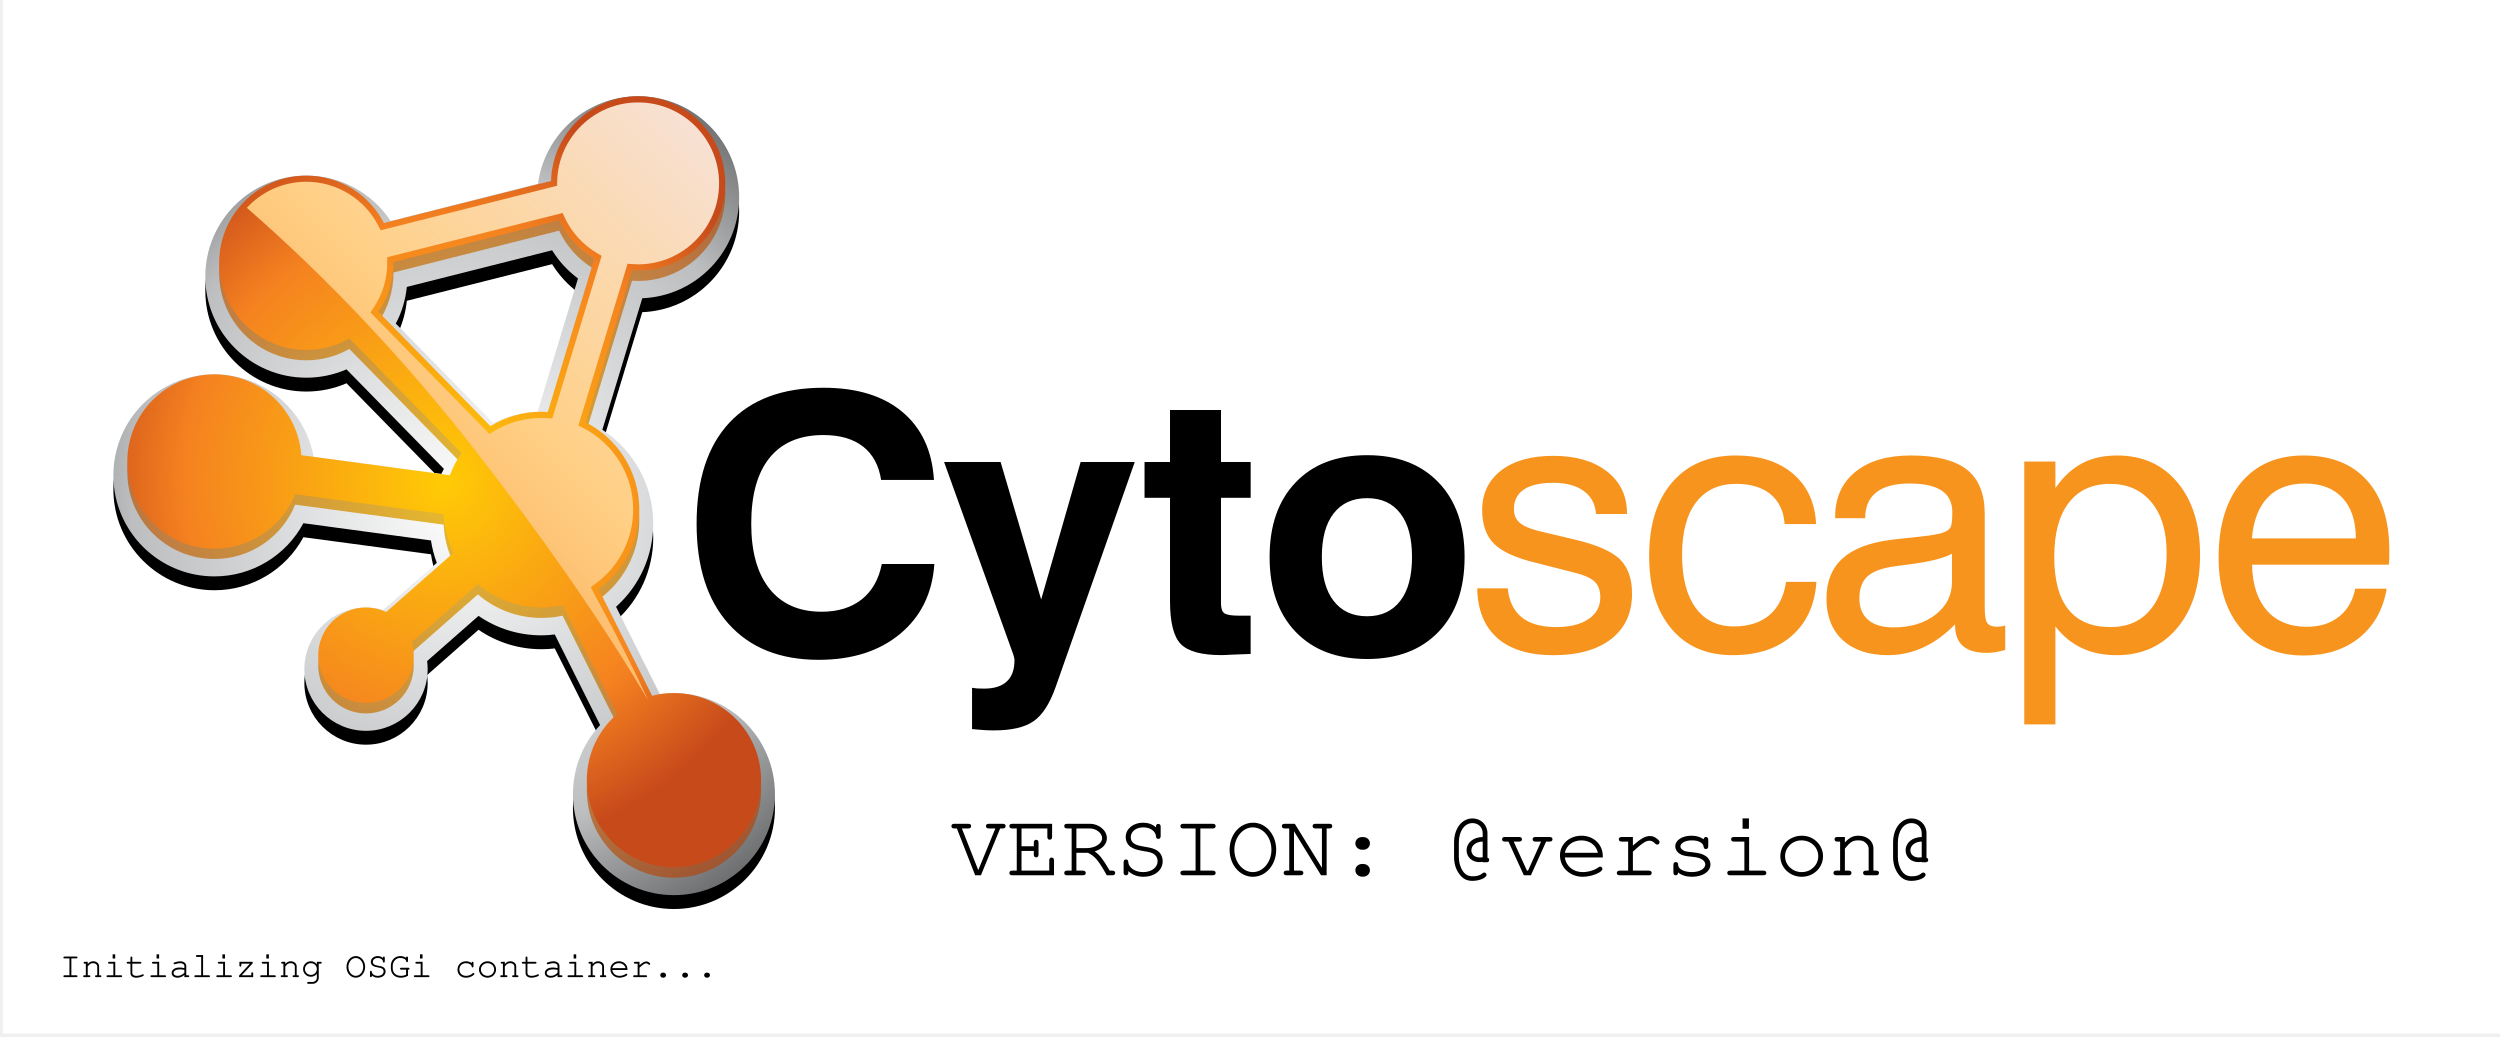
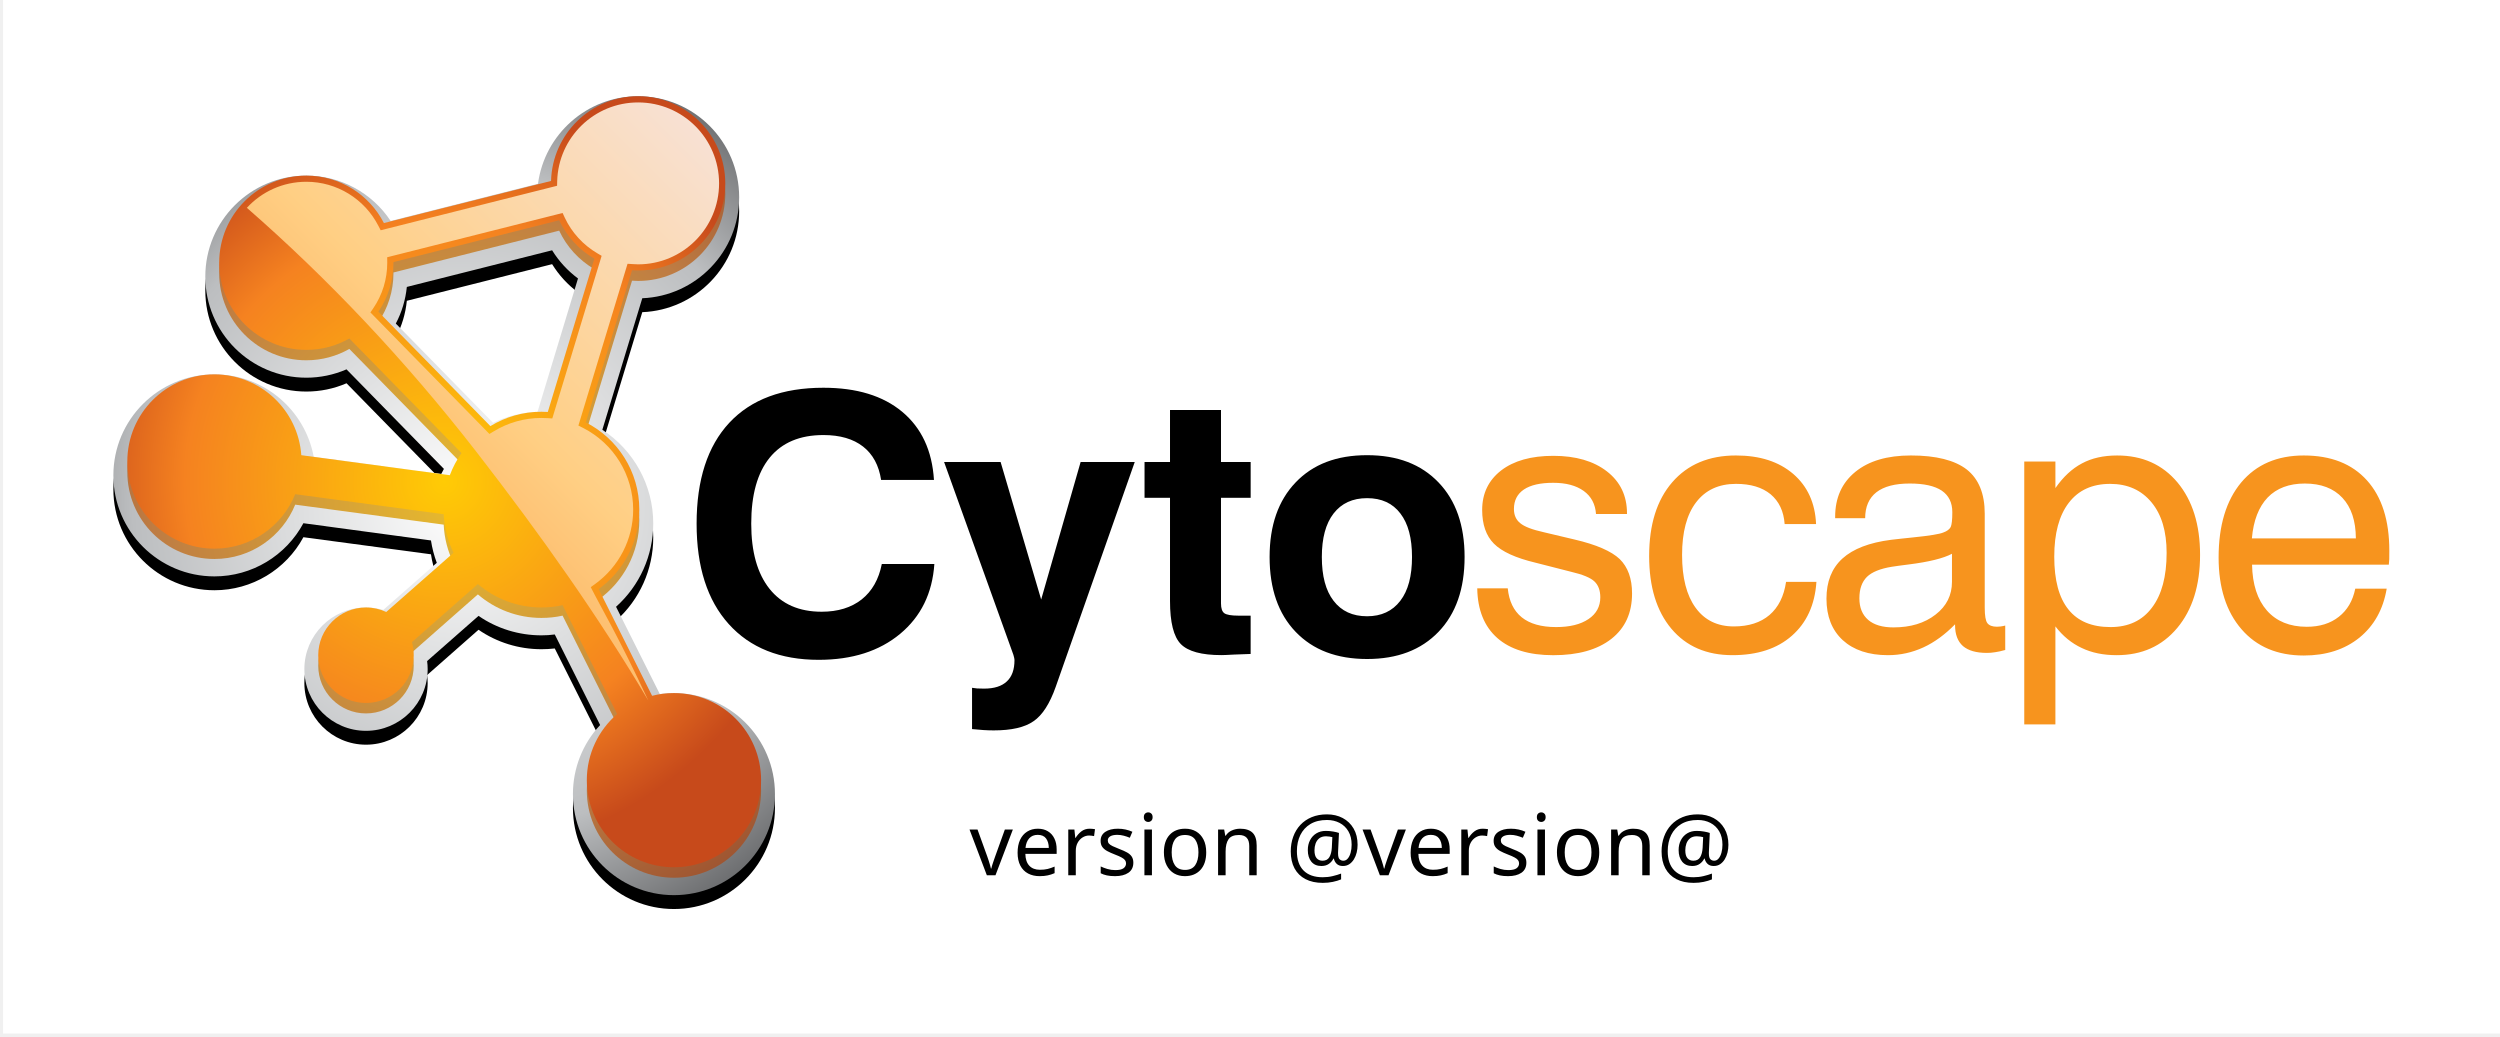
<svg xmlns="http://www.w3.org/2000/svg" version="1.1" id="Camada_1" x="0px" y="0px" width="820px" height="340px" viewBox="0 0 820 340" enable-background="new 0 0 820 340" xml:space="preserve">
  <rect x="1" y="-1" fill="#FFFFFF" width="820" height="340" />
  <g>
    <g>
      <path d="M128.141,77.032l48.318-12.18c2.169-16.258,16.095-28.719,32.845-28.719c18.294,0,33.14,14.849,33.14,33.144    c0,17.845-14.12,32.401-31.776,33.115l-13.098,43.139c10.32,6.701,16.694,18.229,16.694,30.764    c0,10.494-4.471,20.387-12.202,27.279l14.352,28.607c1.531-0.201,3.08-0.307,4.628-0.307c18.317,0,33.142,14.828,33.142,33.121    c0,18.295-14.825,33.164-33.142,33.164c-18.293,0-33.121-14.869-33.121-33.164c0-8.448,3.199-16.494,8.923-22.629l-14.881-29.67    c-1.451,0.162-2.909,0.246-4.37,0.246c-7.417,0-14.588-2.225-20.638-6.381l-16.863,14.863c0.127,0.861,0.181,1.732,0.181,2.605    c0,11.152-9.058,20.229-20.231,20.229c-11.151,0-20.21-9.077-20.21-20.229s9.06-20.23,20.21-20.23c1.941,0,3.844,0.299,5.68,0.844    l17.545-15.488c-0.884-2.363-1.53-4.812-1.912-7.346l-41.839-5.604c-5.732,10.613-16.878,17.396-29.187,17.396    c-18.293,0-33.142-14.822-33.142-33.121c0-18.294,14.849-33.142,33.142-33.142c16.095,0,29.682,11.554,32.567,27.026l41.835,5.648    c0.284-0.571,0.58-1.117,0.872-1.673l-31.947-32.626c-4.161,1.803-8.629,2.718-13.176,2.718c-18.315,0-33.14-14.848-33.14-33.142    S82.165,62.15,100.48,62.15C111.698,62.154,122.05,67.829,128.141,77.032L128.141,77.032z M133.441,98.663    c-0.422,4.217-1.638,8.282-3.616,12.017l31.887,32.563c4.552-2.198,9.521-3.435,14.605-3.6l13.265-43.738    c-3.384-2.516-6.272-5.667-8.487-9.258L133.441,98.663z" />
      <radialGradient id="SVGID_1_" cx="152.197" cy="-20.206" r="162.212" gradientTransform="matrix(1 0 0 -1 0 145)" gradientUnits="userSpaceOnUse">
        <stop offset="0" style="stop-color:#FFFFFF" />
        <stop offset="0.67" style="stop-color:#BCBEC0" />
        <stop offset="1" style="stop-color:#58595B" />
      </radialGradient>
      <path fill="url(#SVGID_1_)" d="M128.141,72.484l48.318-12.2c2.169-16.248,16.095-28.719,32.845-28.719    c18.294,0,33.14,14.848,33.14,33.142c0,17.845-14.12,32.401-31.776,33.117l-13.098,43.139c10.32,6.721,16.694,18.226,16.694,30.74    c0,10.537-4.471,20.388-12.202,27.32l14.352,28.609c1.531-0.201,3.08-0.305,4.628-0.305c18.317,0,33.142,14.824,33.142,33.118    c0,18.298-14.825,33.165-33.142,33.165c-18.293,0-33.121-14.867-33.121-33.165c0-8.446,3.199-16.536,8.923-22.63l-14.881-29.711    c-1.451,0.207-2.909,0.289-4.37,0.289c-7.417,0-14.588-2.223-20.638-6.383l-16.863,14.82c0.127,0.9,0.181,1.777,0.181,2.65    c0,11.151-9.058,20.232-20.231,20.232c-11.151,0-20.21-9.081-20.21-20.232c0-11.152,9.06-20.232,20.21-20.232    c1.941,0,3.844,0.299,5.68,0.805l17.545-15.445c-0.884-2.363-1.53-4.854-1.912-7.342l-41.839-5.651    c-5.732,10.657-16.878,17.442-29.187,17.442c-18.293,0-33.142-14.828-33.142-33.122c0-18.317,14.849-33.142,33.142-33.142    c16.095,0,29.682,11.534,32.567,27.026l41.835,5.625c0.284-0.549,0.58-1.116,0.872-1.653l-31.947-32.644    c-4.161,1.8-8.629,2.737-13.176,2.737c-18.315,0-33.14-14.847-33.14-33.141c0-18.317,14.825-33.142,33.14-33.142    C111.698,57.605,122.05,63.258,128.141,72.484L128.141,72.484z M133.441,94.114c-0.422,4.193-1.638,8.281-3.616,12.015    l31.887,32.542c4.552-2.198,9.521-3.413,14.605-3.6l13.265-43.737c-3.384-2.515-6.272-5.646-8.487-9.239L133.441,94.114z" />
      <radialGradient id="SVGID_2_" cx="151.934" cy="-18.974" r="169.631" gradientTransform="matrix(1 0 0 -1 0 145)" gradientUnits="userSpaceOnUse">
        <stop offset="0" style="stop-color:#E8BC2E" />
        <stop offset="0.6" style="stop-color:#BE7C43" />
        <stop offset="0.87" style="stop-color:#9E5531" />
        <stop offset="1" style="stop-color:#9E5531" />
      </radialGradient>
      <path fill="url(#SVGID_2_)" d="M100.482,61.012c11.088,0,20.703,6.322,25.439,15.581l54.824-13.825    c0.421-15.406,13.06-27.773,28.561-27.773c15.795,0,28.59,12.794,28.59,28.569c0,15.776-12.798,28.583-28.59,28.583    c-0.679,0-1.347-0.035-2-0.079l-15.151,49.888c10.42,5.318,17.54,16.125,17.54,28.629c0,10.738-5.256,20.237-13.34,26.067    l17.535,35.002c2.287-0.601,4.696-0.938,7.155-0.938c15.796,0,28.592,12.818,28.592,28.615c0,15.751-12.795,28.567-28.592,28.567    c-15.775,0-28.571-12.816-28.571-28.567c0-8.674,3.871-16.453,9.947-21.687l-17.889-35.718c-2.232,0.505-4.545,0.753-6.938,0.753    c-7.966,0-15.25-2.899-20.854-7.722l-21.625,19.045c0.389,1.377,0.586,2.823,0.586,4.315c0,8.656-7.006,15.687-15.659,15.687    c-8.631,0-15.661-7.028-15.661-15.687c0-8.606,7.03-15.637,15.661-15.637c2.384,0,4.627,0.541,6.653,1.474l22.069-19.46    c-1.883-3.825-3.019-8.104-3.237-12.61l-48.699-6.562c-4.252,10.447-14.51,17.822-26.497,17.822    c-15.773,0-28.573-12.771-28.573-28.57c0-15.775,12.801-28.568,28.573-28.568c15.08,0,27.443,11.697,28.499,26.523l48.713,6.564    c0.959-2.594,2.272-5.037,3.844-7.263l-36.804-37.579c-4.155,2.36-8.967,3.722-14.101,3.722    c-15.795,0-28.589-12.795-28.589-28.569C71.893,73.812,84.688,61.012,100.482,61.012L100.482,61.012z M129.051,89.374l0.002,0.232    c0,5.949-1.826,11.477-4.952,16.064l36.747,37.512c4.889-2.993,10.606-4.701,16.745-4.701c0.701,0,1.395,0.023,2.088,0.066    l15.26-50.273c-5.017-2.924-9.058-7.324-11.534-12.62L129.051,89.374z" />
      <radialGradient id="SVGID_3_" cx="145.697" cy="-13.014" r="163.686" gradientTransform="matrix(1 0 0 -1 0 145)" gradientUnits="userSpaceOnUse">
        <stop offset="0" style="stop-color:#FFCB05" />
        <stop offset="0.52" style="stop-color:#F58220" />
        <stop offset="0.75" style="stop-color:#C74A1B" />
        <stop offset="1" style="stop-color:#C74A1B" />
      </radialGradient>
      <path fill="url(#SVGID_3_)" d="M100.482,57.605c11.088,0,20.703,6.321,25.439,15.557l54.824-13.809    c0.421-15.422,13.06-27.79,28.561-27.79c15.795,0,28.59,12.795,28.59,28.591c0,15.773-12.798,28.569-28.59,28.569    c-0.679,0-1.347-0.023-2-0.068l-15.151,49.89c10.42,5.295,17.54,16.124,17.54,28.607c0,10.739-5.256,20.239-13.34,26.067    l17.535,35.006c2.287-0.6,4.696-0.896,7.155-0.896c15.796,0,28.592,12.771,28.592,28.566c0,15.785-12.795,28.57-28.592,28.57    c-15.775,0-28.571-12.785-28.571-28.57c0-8.67,3.871-16.451,9.947-21.685l-17.889-35.71c-2.232,0.504-4.545,0.75-6.938,0.75    c-7.966,0-15.25-2.898-20.854-7.68l-21.625,19.047c0.389,1.378,0.586,2.824,0.586,4.316c0,8.651-7.006,15.643-15.659,15.643    c-8.631,0-15.661-6.987-15.661-15.643c0-8.651,7.03-15.682,15.661-15.682c2.384,0,4.627,0.541,6.653,1.475l22.069-19.416    c-1.883-3.867-3.019-8.148-3.237-12.652l-48.699-6.561c-4.252,10.49-14.51,17.865-26.497,17.865    c-15.773,0-28.573-12.817-28.573-28.593c0-15.773,12.801-28.571,28.573-28.571c15.08,0,27.443,11.698,28.499,26.505l48.713,6.563    c0.959-2.593,2.272-5.016,3.844-7.263l-36.804-37.579c-4.155,2.381-8.967,3.738-14.101,3.738    c-15.795,0-28.589-12.811-28.589-28.586C71.893,70.399,84.688,57.605,100.482,57.605L100.482,57.605z M129.051,85.964l0.002,0.212    c0,5.949-1.826,11.499-4.952,16.063l36.747,37.525c4.889-2.984,10.606-4.713,16.745-4.713c0.701,0,1.395,0.024,2.088,0.066    l15.26-50.262c-5.017-2.934-9.058-7.334-11.534-12.608L129.051,85.964z" />
      <linearGradient id="SVGID_4_" gradientUnits="userSpaceOnUse" x1="70.609" y1="-80.126" x2="250.698" y2="99.962" gradientTransform="matrix(1 0 0 -1 0 145)">
        <stop offset="0" style="stop-color:#FFCE77" />
        <stop offset="0.18" style="stop-color:#F9A14C" />
        <stop offset="0.52" style="stop-color:#FFCF84" />
        <stop offset="1" style="stop-color:#F7E3DD" />
      </linearGradient>
      <path fill="url(#SVGID_4_)" d="M100.482,59.619c-7.727,0-14.667,3.288-19.51,8.547c26.449,23.068,51.872,49.892,75.326,80.086    c21.155,27.291,40.266,54.344,56.326,81.487c-9.908-21.298-15.621-30.664-18.854-37.16l1.383-0.992    c7.869-5.677,12.527-14.737,12.527-24.435c0-11.34-6.375-21.666-16.436-26.799l-1.528-0.768l16.117-53.068l1.604,0.106    c0.628,0.048,1.237,0.083,1.867,0.083c14.656,0,26.552-11.897,26.552-26.555c0-14.676-11.896-26.554-26.552-26.554    c-14.362,0-26.153,11.435-26.545,25.812l-0.04,1.529l-57.853,14.593l-0.746-1.438C119.58,65.231,110.471,59.619,100.482,59.619    L100.482,59.619z M126.997,84.377l57.536-14.516l0.71,1.534c2.285,4.887,6.051,8.98,10.725,11.715l1.367,0.802l-16.181,53.334    l-1.593-0.096c-0.654-0.04-1.311-0.061-1.966-0.061c-5.545,0-10.947,1.508-15.68,4.41l-1.384,0.837l-39.036-39.855l0.946-1.377    c3-4.411,4.577-9.572,4.577-14.91L126.997,84.377z" />
    </g>
    <path d="M306.471,184.984c-0.657,9.605-4.394,17.24-11.229,22.922c-6.839,5.679-15.739,8.516-26.709,8.516   c-12.661,0-22.503-3.936-29.509-11.734c-7.044-7.823-10.537-18.793-10.537-32.912c0-14.41,3.588-25.436,10.725-33.106   c7.155-7.673,17.447-11.491,30.879-11.491c10.914,0,19.516,2.625,25.843,7.896c6.312,5.272,9.809,12.719,10.407,22.352h-17.337   c-0.732-4.808-2.724-8.458-5.914-10.951c-3.212-2.514-7.55-3.781-13.002-3.781c-7.735,0-13.614,2.479-17.64,7.431   c-4.015,4.935-6.043,12.161-6.043,21.654c0,9.201,1.99,16.316,5.99,21.346c4.02,5.033,9.709,7.521,17.11,7.521   c5.337,0,9.714-1.357,13.112-4.021c3.419-2.721,5.618-6.581,6.617-11.642H306.471L306.471,184.984z M318.832,239.139V225.6   c0.524,0.076,1.11,0.17,1.667,0.211c0.587,0.033,1.336,0.057,2.259,0.057c3.34,0,5.818-0.783,7.491-2.371   c1.674-1.545,2.5-3.873,2.5-6.963c0-0.223-0.038-0.521-0.121-0.854c-0.087-0.377-0.162-0.636-0.236-0.9l-22.726-63.234h18.537   l13.299,45.102l12.941-45.102h17.75l-25.921,73.741c-1.937,5.493-4.357,9.295-7.271,11.266c-2.892,2.035-7.251,3.017-13.054,3.017   c-1.052,0-2.162-0.034-3.361-0.11C321.406,239.377,320.126,239.268,318.832,239.139L318.832,239.139z M410.212,214.498   c-1.542,0.039-3.382,0.111-5.543,0.204c-2.142,0.136-3.492,0.173-4.075,0.173c-6.479,0-10.895-1.215-13.26-3.594   c-2.388-2.426-3.57-7.135-3.57-14.192v-33.8h-8.355v-11.752h8.355v-17.059h16.722v17.059h9.729v11.752h-9.729v34.596   c0,1.682,0.375,2.74,1.107,3.264c0.733,0.502,2.234,0.781,4.504,0.781h4.113v12.568H410.212L410.212,214.498z M433.562,182.691   c0,6.221,1.255,11.023,3.852,14.379c2.592,3.391,6.254,5.062,10.987,5.062c4.671,0,8.304-1.674,10.892-5.062   c2.595-3.351,3.848-8.158,3.848-14.379c0-6.146-1.232-10.916-3.811-14.266c-2.531-3.351-6.178-5.03-10.929-5.03   c-4.733,0-8.396,1.677-10.987,5.03C434.815,171.775,433.562,176.545,433.562,182.691L433.562,182.691z M416.429,182.691   c0-10.373,2.854-18.531,8.548-24.47c5.693-5.962,13.467-8.923,23.441-8.923c9.919,0,17.691,2.961,23.402,8.923   c5.712,5.939,8.566,14.097,8.566,24.47c0,10.449-2.856,18.623-8.566,24.562c-5.709,5.938-13.483,8.901-23.402,8.901   c-9.977,0-17.748-2.963-23.441-8.901C419.284,201.314,416.429,193.141,416.429,182.691z" />
    <path fill="#F7941E" d="M484.535,192.979h10.008c0.414,4.148,1.914,7.338,4.586,9.498c2.624,2.117,6.381,3.203,11.264,3.203   c4.474,0,8.021-0.858,10.639-2.629c2.568-1.729,3.867-4.111,3.867-7.13c0-2.292-0.659-4.024-1.953-5.235   c-1.276-1.189-3.814-2.254-7.57-3.127l-11.664-2.979c-6.576-1.562-11.117-3.65-13.711-6.262c-2.552-2.564-3.85-6.252-3.85-11.062   c0-5.415,2.087-9.736,6.215-12.939c4.169-3.204,9.863-4.804,17.109-4.804c7.383,0,13.244,1.715,17.621,5.123   c4.373,3.405,6.557,7.988,6.557,13.746v0.219H523.49c-0.224-3.258-1.575-5.791-4.019-7.562c-2.479-1.784-5.786-2.679-10.013-2.679   c-4.229,0-7.4,0.725-9.598,2.181c-2.184,1.47-3.291,3.594-3.291,6.408c0,1.995,0.695,3.557,2.067,4.651   c1.371,1.155,3.922,2.123,7.699,2.963l10.067,2.388c7.192,1.675,12.149,3.838,14.88,6.44c2.683,2.646,4.032,6.39,4.032,11.269   c0,6.409-2.268,11.342-6.795,14.899c-4.545,3.557-10.896,5.348-19.045,5.348c-7.982,0-14.128-1.901-18.367-5.645   C486.842,205.492,484.646,200.052,484.535,192.979L484.535,192.979z M585.363,171.896c-0.299-4.229-1.861-7.471-4.601-9.779   c-2.782-2.272-6.539-3.409-11.366-3.409c-5.654,0-10.014,2.032-13.076,6.055c-3.059,3.997-4.6,9.756-4.6,17.262   c0,7.483,1.484,13.276,4.435,17.313c2.946,4.084,7.159,6.131,12.544,6.131c4.889,0,8.773-1.268,11.686-3.741   c2.928-2.517,4.752-6.148,5.442-10.875h9.958c-0.502,7.539-3.211,13.424-8.055,17.672c-4.807,4.248-11.308,6.369-19.5,6.369   c-8.485,0-15.154-2.888-20.021-8.677c-4.866-5.795-7.288-13.745-7.288-23.823c0-10.315,2.516-18.377,7.587-24.227   c5.067-5.846,12.041-8.772,20.886-8.772c7.836,0,14.051,2.009,18.785,6.053c4.676,4.039,7.195,9.514,7.491,16.443h-10.31   L585.363,171.896L585.363,171.896z M641.266,204.766c-3.271,3.349-6.747,5.902-10.389,7.576c-3.666,1.676-7.514,2.555-11.627,2.555   c-6.324,0-11.288-1.681-14.838-4.938c-3.568-3.298-5.331-7.822-5.331-13.594c0-5.582,1.725-9.963,5.237-13.168   c3.514-3.184,8.828-5.23,15.982-6.143c1.802-0.23,4.284-0.469,7.364-0.803c5.296-0.54,8.565-1.083,9.729-1.586   c1.223-0.426,2.012-1.041,2.429-1.787c0.352-0.743,0.537-2.359,0.537-4.881c0-3.126-1.145-5.474-3.45-7.059   c-2.333-1.562-5.823-2.344-10.521-2.344c-4.808,0-8.448,0.949-10.934,2.869c-2.439,1.92-3.682,4.77-3.682,8.51h-9.842v-0.468   c0-6.197,2.197-11.117,6.613-14.73c4.412-3.595,10.457-5.381,18.219-5.381c8.282,0,14.384,1.547,18.354,4.615   c3.9,3.095,5.877,7.918,5.877,14.472v30.803c0,2.645,0.28,4.338,0.861,5.1c0.584,0.764,1.612,1.18,3.137,1.18   c0.321,0,0.678-0.021,1.13-0.075c0.474-0.056,0.974-0.146,1.595-0.302v8.008c-1.241,0.357-2.384,0.6-3.303,0.727   c-0.979,0.176-1.881,0.23-2.727,0.23c-3.491,0-6.062-0.745-7.833-2.24c-1.727-1.542-2.589-3.798-2.589-6.812L641.266,204.766   L641.266,204.766L641.266,204.766z M640.249,181.635c-2.8,1.488-7.55,2.682-14.31,3.521c-2.43,0.296-4.191,0.56-5.413,0.742   c-3.775,0.612-6.521,1.711-8.17,3.312c-1.651,1.646-2.479,3.972-2.479,7.039c0,3.056,0.959,5.403,2.895,7.083   c1.908,1.636,4.691,2.456,8.28,2.456c5.634,0,10.217-1.397,13.821-4.211c3.588-2.771,5.373-6.347,5.373-10.724L640.249,181.635   L640.249,181.635z M673.795,182.602c0,7.693,1.539,13.447,4.646,17.304c3.059,3.835,7.66,5.774,13.808,5.774   c5.894,0,10.419-2.125,13.591-6.375c3.216-4.228,4.812-10.24,4.812-17.986c0-7.02-1.637-12.552-4.958-16.551   c-3.328-4.023-7.837-6.057-13.565-6.057c-5.882,0-10.406,2.07-13.56,6.203C675.37,169.066,673.795,174.968,673.795,182.602   L673.795,182.602z M663.957,237.598V151.39h10.218v8.699c2.548-3.669,5.464-6.39,8.718-8.101c3.225-1.733,7.037-2.589,11.529-2.589   c8.266,0,14.856,2.941,19.8,8.846c4.907,5.902,7.4,13.815,7.4,23.741c0,10.039-2.521,18.027-7.476,23.97   c-4.998,5.979-11.607,8.94-19.88,8.94c-4.377,0-8.187-0.78-11.472-2.366c-3.327-1.548-6.201-3.91-8.622-7.074v32.142H663.957   L663.957,237.598z M738.616,176.588h34.112c-0.037-5.754-1.5-10.186-4.412-13.296c-2.896-3.129-7.025-4.694-12.344-4.694   c-5.145,0-9.225,1.527-12.174,4.579C740.854,166.27,739.131,170.723,738.616,176.588L738.616,176.588z M772.524,193.093h10.312   c-1.148,6.772-4.117,12.117-8.937,16.05c-4.833,3.895-10.915,5.865-18.265,5.865c-8.619,0-15.459-2.869-20.418-8.621   c-4.992-5.757-7.512-13.619-7.512-23.521c0-10.526,2.5-18.721,7.415-24.622c4.962-5.904,11.815-8.847,20.515-8.847   c8.924,0,15.814,2.718,20.721,8.157c4.898,5.438,7.342,13.129,7.342,23.074c0,1.228,0,2.197-0.018,2.771   c-0.02,0.615-0.072,1.229-0.147,1.812h-44.858c0.115,6.48,1.772,11.512,4.889,15.064c3.113,3.516,7.473,5.309,13.056,5.309   c4.263,0,7.776-1.104,10.516-3.282C769.91,200.143,771.718,197.072,772.524,193.093z" />
  </g>
-   <text transform="matrix(1 0 0 1 311.9336 287.0967)" font-family="'Courier'" font-size="30">VERSION: @version@</text>
-   <text transform="matrix(1 0 0 1 19.5 320.5)" font-family="'Courier'" font-size="12">Initializing OSGi container...</text>
+   <text transform="matrix(1 0 0 1 318.0 287.0967)" font-family="'sans-serif'" font-size="28">version @version@</text>
</svg>
